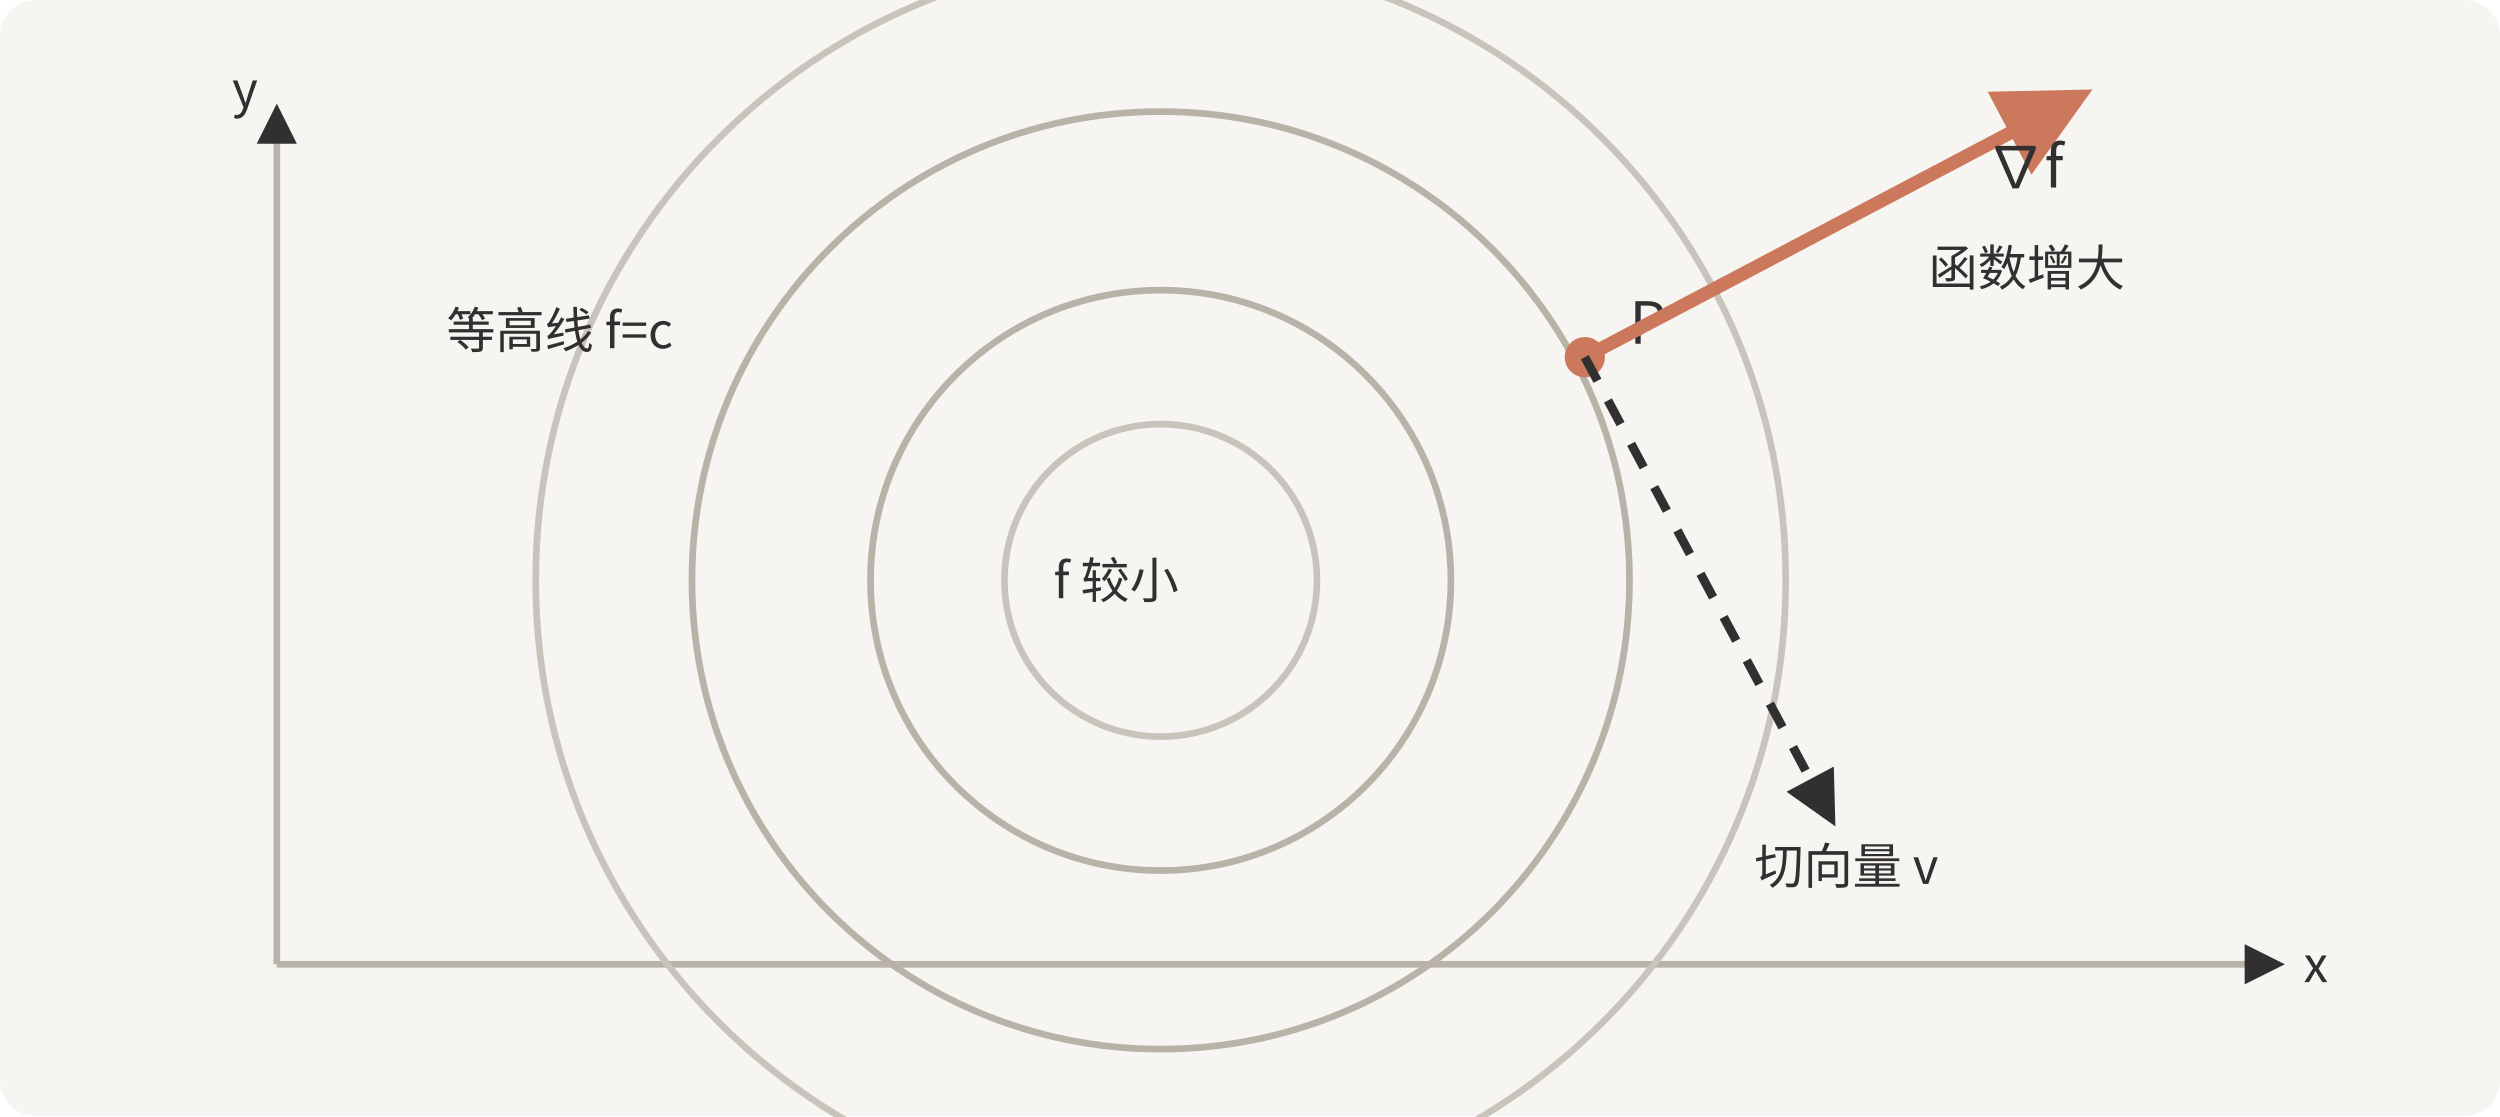
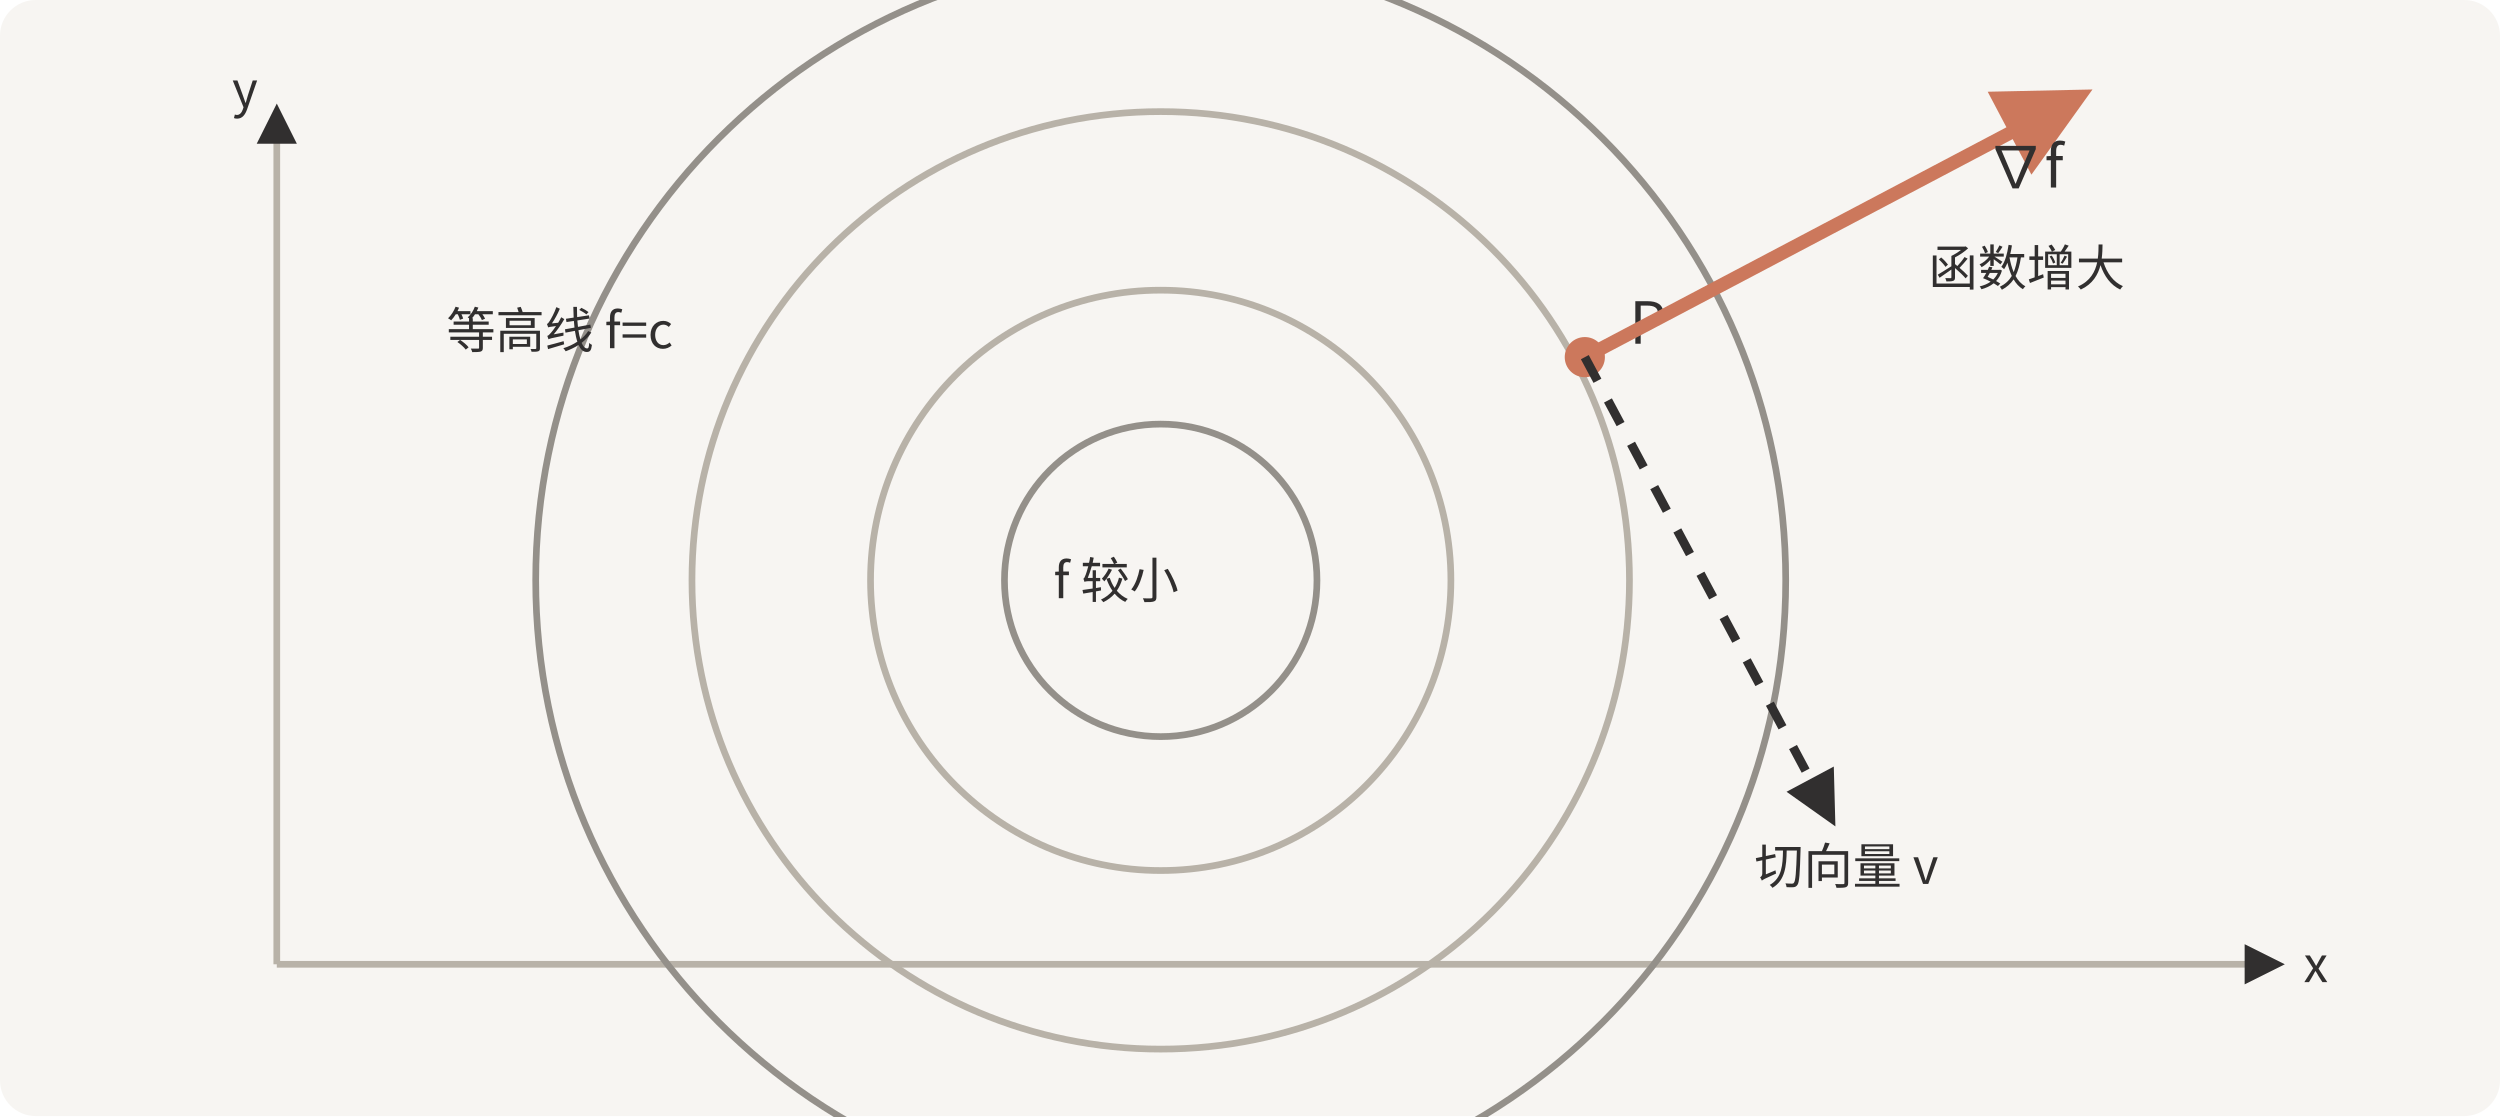
- <svg xmlns="http://www.w3.org/2000/svg" width="560" height="250" viewBox="0 0 560 250" role="img" aria-labelledby="title desc">
+ <svg xmlns="http://www.w3.org/2000/svg" data-svg-theme="paper-ink-v1" width="560" height="250" viewBox="0 0 560 250" role="img" aria-labelledby="title desc">
+   <style>
+   .svg-axis-stroke { stroke: #b8b2a8; }
+   .svg-coral-stroke-stroke { stroke: #cc785c; }
+   .svg-ink-stroke { stroke: #312f2f; }
+   .svg-special-fill-fill-312f2f { fill: #312f2f; }
+   .svg-special-fill-fill-cc785c { fill: #cc785c; }
+   .svg-special-fill-fill-f7f5f2 { fill: #92908f; }
+   .svg-special-graphic-stroke-c9c4bb { stroke: #94908a; }
+   .svg-special-text-fill-312f2f { fill: #312f2f; }
+ 
+   .svg-special-background-fill-f7f5f2 { fill: #f7f5f2; }
+ 
+ 
+ @media (prefers-color-scheme: dark) {
+     .svg-axis-stroke { stroke: #8b8a83; }
+     .svg-coral-stroke-stroke { stroke: #e28466; }
+     .svg-ink-stroke { stroke: #f0efe8; }
+     .svg-special-fill-fill-312f2f { fill: #636262; }
+     .svg-special-fill-fill-cc785c { fill: #cc785c; }
+     .svg-special-fill-fill-f7f5f2 { fill: #92908f; }
+     .svg-special-graphic-stroke-c9c4bb { stroke: #94908a; }
+     .svg-special-text-fill-312f2f { fill: #a5a4a4; }
+     .svg-special-background-fill-f7f5f2 { fill: #353434; }
+ 
+ 
+ 
+   }
+ </style>
  <defs>
    <marker id="arrow-coral" viewBox="0 0 10 10" refX="8" refY="5" markerWidth="7" markerHeight="7" orient="auto-start-reverse">
-       <path d="M 0 0 L 10 5 L 0 10 z" fill="#cc785c" />
+       <path d="M 0 0 L 10 5 L 0 10 z" class="svg-special-fill-fill-cc785c" />
    </marker>
    <marker id="arrow-ink" viewBox="0 0 10 10" refX="8" refY="5" markerWidth="6" markerHeight="6" orient="auto-start-reverse">
-       <path d="M 0 0 L 10 5 L 0 10 z" fill="#312f2f" />
+       <path d="M 0 0 L 10 5 L 0 10 z" class="svg-special-fill-fill-312f2f" />
    </marker>
    <style>
-       .label { font-family: system-ui, -apple-system, "Noto Sans CJK SC", sans-serif; fill: #312f2f; font-size: 13px; }
+       .label { font-family: system-ui, -apple-system, "Noto Sans CJK SC", sans-serif;  font-size: 13px; }
      .small { font-size: 11px; }
    </style>
  </defs>
-   <rect width="560" height="250" rx="8" fill="#f7f5f2" />
-   <line x1="62" y1="216" x2="510" y2="216" stroke="#b8b2a8" stroke-width="1.5" marker-end="url(#arrow-ink)" />
-   <line x1="62" y1="216" x2="62" y2="25" stroke="#b8b2a8" stroke-width="1.5" marker-end="url(#arrow-ink)" />
-   <text x="516" y="220" class="label small">x</text>
-   <text x="52" y="24" class="label small">y</text>
-   <circle cx="260" cy="130" r="35" fill="none" stroke="#c9c4bb" stroke-width="1.5" />
-   <circle cx="260" cy="130" r="65" fill="none" stroke="#b8b2a8" stroke-width="1.5" />
-   <circle cx="260" cy="130" r="105" fill="none" stroke="#b8b2a8" stroke-width="1.5" />
-   <circle cx="260" cy="130" r="140" fill="none" stroke="#c9c4bb" stroke-width="1.5" />
-   <text x="236" y="134" class="label small">f 较小</text>
-   <text x="100" y="78" class="label small">等高线 f=c</text>
-   <circle cx="355" cy="80" r="4.5" fill="#cc785c" />
-   <text x="365" y="77" class="label">P</text>
-   <line x1="355" y1="80" x2="465" y2="22" stroke="#cc785c" stroke-width="3" marker-end="url(#arrow-coral)" />
-   <text x="445" y="42" class="label">∇f</text>
-   <line x1="355" y1="80" x2="410" y2="183" stroke="#312f2f" stroke-width="2" stroke-dasharray="6 5" marker-end="url(#arrow-ink)" />
-   <text x="393" y="198" class="label small">切向量 v</text>
-   <text x="432" y="64" class="label small">函数增大</text>
+   <rect width="560" height="250" rx="8" class="svg-special-fill-fill-f7f5f2 svg-special-background-fill-f7f5f2" />
+   <line x1="62" y1="216" x2="510" y2="216" stroke-width="1.5" marker-end="url(#arrow-ink)" class="svg-axis-stroke" />
+   <line x1="62" y1="216" x2="62" y2="25" stroke-width="1.5" marker-end="url(#arrow-ink)" class="svg-axis-stroke" />
+   <text x="516" y="220" class="label small svg-special-text-fill-312f2f">x</text>
+   <text x="52" y="24" class="label small svg-special-text-fill-312f2f">y</text>
+   <circle cx="260" cy="130" r="35" fill="none" stroke-width="1.5" class="svg-special-graphic-stroke-c9c4bb" />
+   <circle cx="260" cy="130" r="65" fill="none" stroke-width="1.5" class="svg-axis-stroke" />
+   <circle cx="260" cy="130" r="105" fill="none" stroke-width="1.5" class="svg-axis-stroke" />
+   <circle cx="260" cy="130" r="140" fill="none" stroke-width="1.5" class="svg-special-graphic-stroke-c9c4bb" />
+   <text x="236" y="134" class="label small svg-special-text-fill-312f2f">f 较小</text>
+   <text x="100" y="78" class="label small svg-special-text-fill-312f2f">等高线 f=c</text>
+   <circle cx="355" cy="80" r="4.5" class="svg-special-fill-fill-cc785c" />
+   <text x="365" y="77" class="label svg-special-text-fill-312f2f">P</text>
+   <line x1="355" y1="80" x2="465" y2="22" stroke-width="3" marker-end="url(#arrow-coral)" class="svg-coral-stroke-stroke" />
+   <text x="445" y="42" class="label svg-special-text-fill-312f2f">∇f</text>
+   <line x1="355" y1="80" x2="410" y2="183" stroke-width="2" stroke-dasharray="6 5" marker-end="url(#arrow-ink)" class="svg-ink-stroke" />
+   <text x="393" y="198" class="label small svg-special-text-fill-312f2f">切向量 v</text>
+   <text x="432" y="64" class="label small svg-special-text-fill-312f2f">函数增大</text>
</svg>
